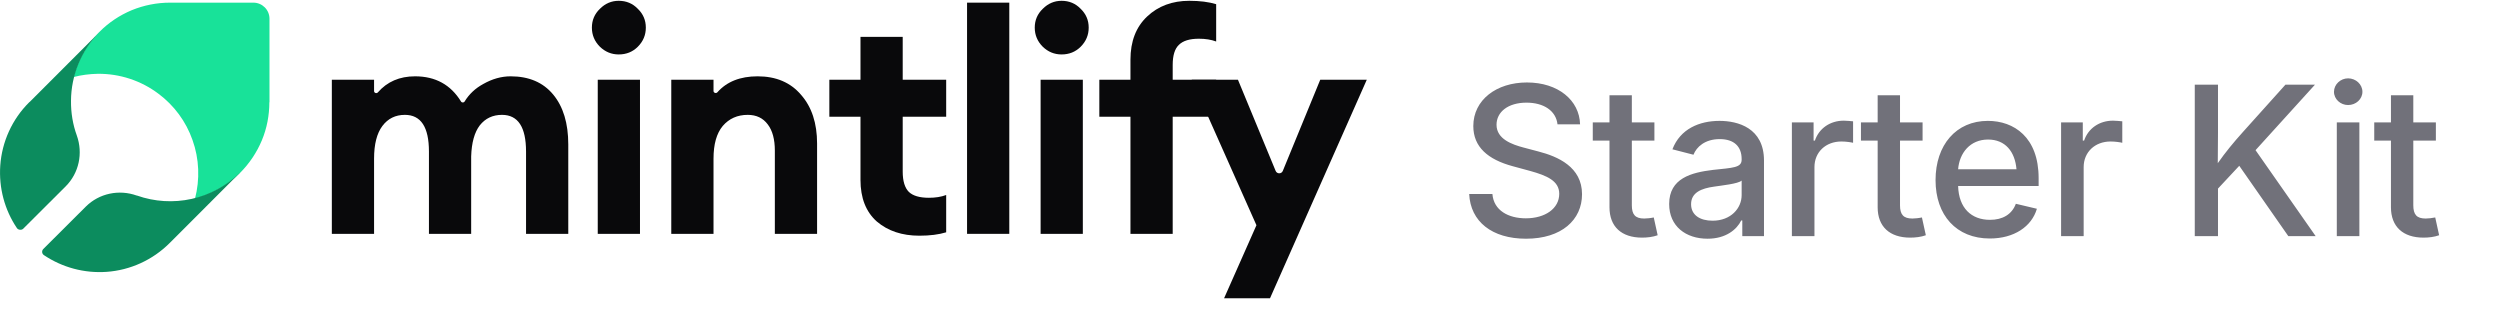
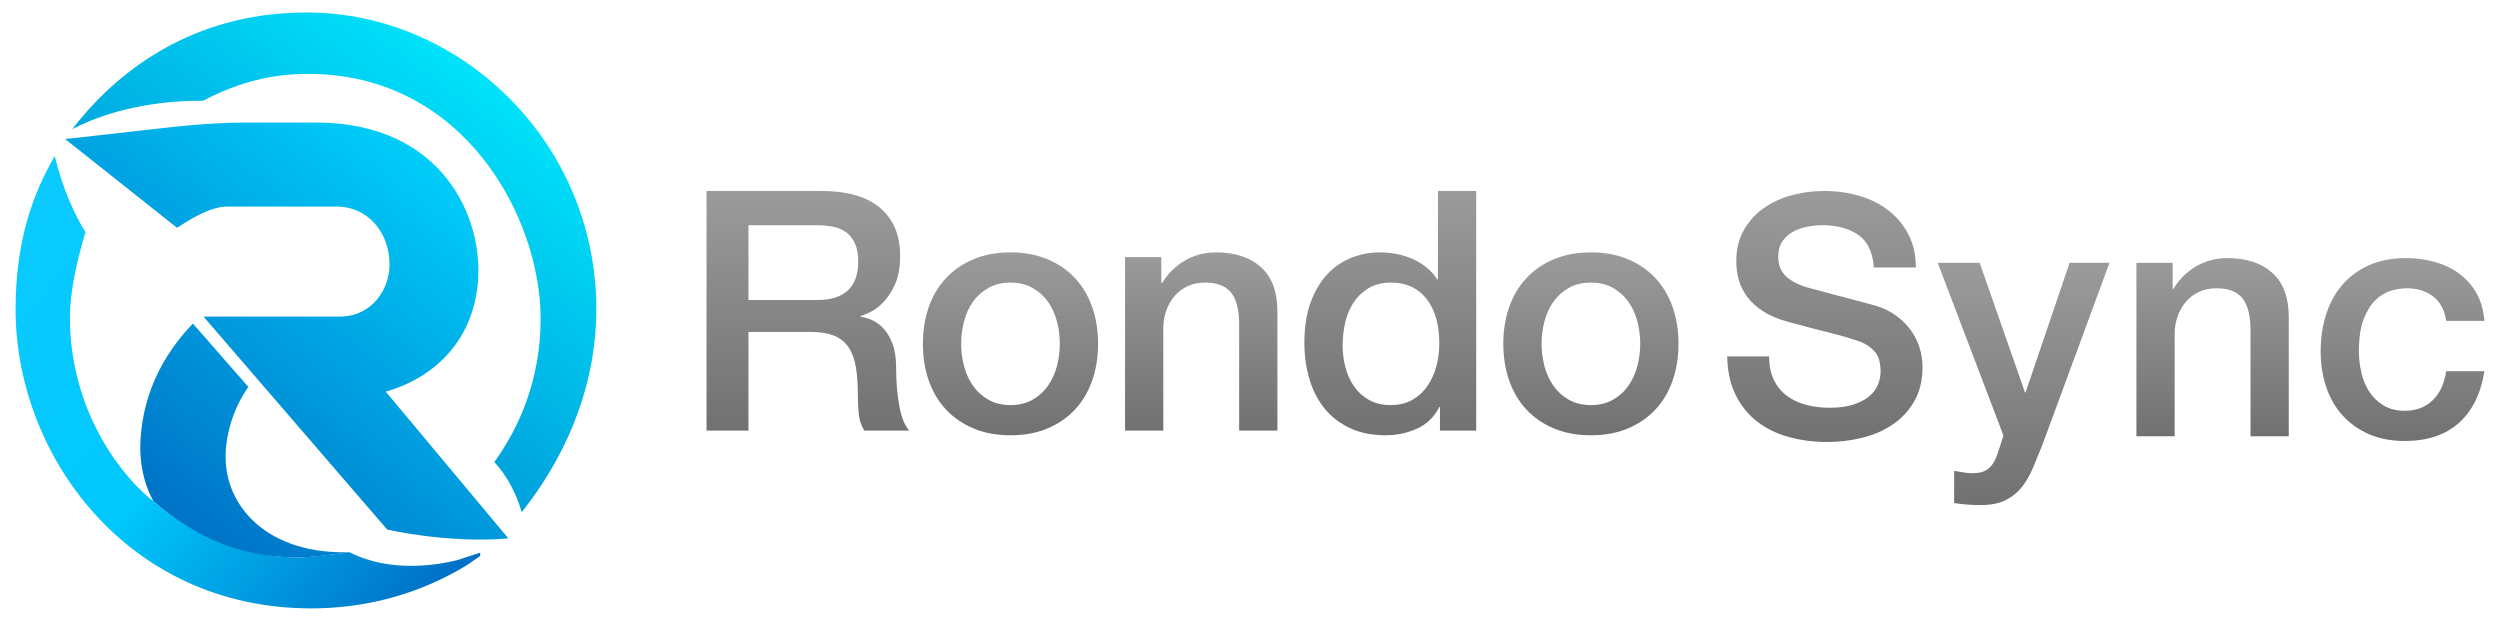
- <svg xmlns="http://www.w3.org/2000/svg" width="180" height="23" viewBox="0 0 180 23" fill="none">
-   <path d="M91.44 21.476H88.133L90.464 16.216L85.802 5.74H89.132L91.847 12.307C91.943 12.536 92.268 12.536 92.362 12.306L95.058 5.74H98.409L91.44 21.476Z" fill="#09090B" />
-   <path d="M81.393 16.837V8.403H79.152V5.74H81.393V4.297C81.393 2.98 81.792 1.944 82.592 1.19C83.391 0.435 84.404 0.058 85.633 0.058C86.387 0.058 87.031 0.139 87.564 0.302V2.988C87.208 2.854 86.794 2.788 86.32 2.788C85.655 2.788 85.174 2.936 84.878 3.232C84.582 3.513 84.434 3.994 84.434 4.674V5.74H87.564V8.403H84.434V16.837H81.393Z" fill="#09090B" />
-   <path d="M76.433 3.92C75.915 3.92 75.463 3.735 75.079 3.365C74.694 2.98 74.502 2.521 74.502 1.989C74.502 1.456 74.694 1.005 75.079 0.635C75.463 0.25 75.915 0.058 76.433 0.058C76.98 0.058 77.438 0.25 77.809 0.635C78.193 1.005 78.386 1.456 78.386 1.989C78.386 2.521 78.193 2.98 77.809 3.365C77.438 3.735 76.98 3.92 76.433 3.92ZM74.924 16.837V5.74H77.964V16.837H74.924Z" fill="#09090B" />
-   <path d="M69.628 16.837V0.191H72.669V16.837H69.628Z" fill="#09090B" />
-   <path d="M66.194 16.97C64.951 16.97 63.93 16.63 63.131 15.949C62.347 15.254 61.955 14.255 61.955 12.953V8.403H59.713V5.74H61.955V2.655H64.995V5.74H68.125V8.403H64.995V12.354C64.995 13.034 65.143 13.523 65.439 13.819C65.735 14.1 66.216 14.24 66.882 14.24C67.355 14.24 67.769 14.174 68.125 14.04V16.726C67.592 16.889 66.948 16.97 66.194 16.97Z" fill="#09090B" />
-   <path d="M48.332 16.837V5.74H51.373V6.551C51.373 6.688 51.559 6.748 51.65 6.646C52.328 5.879 53.293 5.495 54.546 5.495C55.878 5.495 56.921 5.939 57.676 6.827C58.445 7.7 58.83 8.869 58.83 10.334V16.837H55.789V10.844C55.789 10.03 55.619 9.402 55.279 8.958C54.939 8.499 54.458 8.27 53.836 8.27C53.096 8.27 52.497 8.536 52.038 9.069C51.594 9.601 51.373 10.386 51.373 11.421V16.837H48.332Z" fill="#09090B" />
-   <path d="M44.547 3.92C44.029 3.92 43.578 3.735 43.193 3.365C42.809 2.98 42.616 2.521 42.616 1.989C42.616 1.456 42.809 1.005 43.193 0.635C43.578 0.25 44.029 0.058 44.547 0.058C45.095 0.058 45.553 0.25 45.923 0.635C46.308 1.005 46.5 1.456 46.5 1.989C46.5 2.521 46.308 2.98 45.923 3.365C45.553 3.735 45.095 3.92 44.547 3.92ZM43.038 16.837V5.74H46.079V16.837H43.038Z" fill="#09090B" />
-   <path d="M37.875 16.837V10.911C37.875 9.15 37.298 8.27 36.144 8.27C35.478 8.27 34.945 8.521 34.546 9.024C34.161 9.527 33.954 10.275 33.924 11.266V16.837H30.884V10.911C30.884 9.15 30.306 8.27 29.152 8.27C28.472 8.27 27.932 8.536 27.532 9.069C27.133 9.601 26.933 10.386 26.933 11.421V16.837H23.892V5.74H26.933V6.559C26.933 6.695 27.116 6.755 27.206 6.652C27.878 5.881 28.771 5.495 29.885 5.495C31.349 5.495 32.452 6.1 33.193 7.309C33.252 7.404 33.395 7.403 33.454 7.307C33.774 6.78 34.219 6.361 34.79 6.05C35.441 5.68 36.099 5.495 36.765 5.495C38.082 5.495 39.103 5.932 39.828 6.805C40.553 7.678 40.916 8.876 40.916 10.4V16.837H37.875Z" fill="#09090B" />
-   <path d="M19.403 7.362V1.35C19.403 0.705 18.879 0.191 18.244 0.191H12.235C11.291 0.191 10.357 0.378 9.487 0.733C8.618 1.098 7.824 1.621 7.16 2.295L7.114 2.341C6.235 3.23 5.609 4.333 5.291 5.548C5.861 5.399 6.45 5.324 7.039 5.314C8.609 5.296 10.151 5.801 11.403 6.745C12.534 7.586 13.394 8.746 13.861 10.083C14.347 11.438 14.403 12.916 14.039 14.309C15.244 13.991 16.356 13.364 17.244 12.486L17.291 12.439C17.954 11.775 18.487 10.98 18.851 10.111C19.216 9.241 19.393 8.306 19.393 7.362H19.403Z" fill="#18E299" />
-   <path d="M5.112 7.26C5.121 5.416 5.857 3.646 7.151 2.324L2.151 7.326C2.133 7.344 2.114 7.354 2.095 7.372C0.876 8.583 0.14 10.204 0.019 11.918C-0.092 13.52 0.327 15.103 1.22 16.426C1.306 16.552 1.537 16.593 1.667 16.472L4.73 13.417C5.689 12.458 5.987 11.033 5.531 9.757C5.242 8.965 5.103 8.117 5.112 7.26Z" fill="#0C8C5E" />
-   <path d="M17.262 12.44C16.303 13.38 15.102 14.032 13.799 14.321C12.486 14.61 11.127 14.526 9.861 14.079C9.861 14.079 9.851 14.079 9.842 14.079C8.567 13.622 7.142 13.921 6.183 14.871L3.12 17.926C2.99 18.056 3.009 18.27 3.167 18.373C4.489 19.258 6.072 19.686 7.673 19.574C9.386 19.453 10.997 18.717 12.216 17.497L12.263 17.451L17.262 12.449V12.44Z" fill="#0C8C5E" />
-   <text x="105" y="17" font-family="Inter, ui-sans-serif, system-ui, -apple-system, sans-serif" font-size="15" font-weight="500" fill="#71717A" letter-spacing="-0.01em">Starter Kit</text>
+ <svg xmlns="http://www.w3.org/2000/svg" xmlns:xlink="http://www.w3.org/1999/xlink" id="_マーク" data-name="マーク" width="5194.573" height="1308.548" viewBox="0 0 5194.573 1308.548">
+   <defs>
+     <linearGradient id="_名称未設定グラデーション_4" data-name="名称未設定グラデーション 4" x1="99.193" y1="428.548" x2="-757.485" y2="1210.664" gradientTransform="translate(726.5 1738.569) scale(1 -1)" gradientUnits="userSpaceOnUse">
+       <stop offset="0" stop-color="#0071c6" />
+       <stop offset=".502" stop-color="#00c8fd" />
+       <stop offset="1" stop-color="#0acaff" />
+     </linearGradient>
+     <linearGradient id="_名称未設定グラデーション_2" data-name="名称未設定グラデーション 2" x1="308.497" y1="1631.515" x2="-425.055" y2="649.554" gradientTransform="translate(726.5 1738.569) scale(1 -1)" gradientUnits="userSpaceOnUse">
+       <stop offset="0" stop-color="#00e8fd" />
+       <stop offset="1" stop-color="#0071c6" />
+     </linearGradient>
+     <linearGradient id="_名称未設定グラデーション_3" data-name="名称未設定グラデーション 3" x1="190.601" y1="1449.585" x2="-412.076" y2="672.865" gradientTransform="translate(726.5 1738.569) scale(1 -1)" gradientUnits="userSpaceOnUse">
+       <stop offset="0" stop-color="#00d2fc" />
+       <stop offset="1" stop-color="#0071c6" />
+     </linearGradient>
+     <linearGradient id="_名称未設定グラデーション_86" data-name="名称未設定グラデーション 86" x1="1678.595" y1="396.789" x2="1678.595" y2="894.662" gradientUnits="userSpaceOnUse">
+       <stop offset="0" stop-color="#9b9b9c" />
+       <stop offset="1" stop-color="#727171" />
+     </linearGradient>
+     <linearGradient id="_名称未設定グラデーション_86-2" data-name="名称未設定グラデーション 86" x1="2099.612" y1="524.396" x2="2099.612" y2="904.423" xlink:href="#_名称未設定グラデーション_86" />
+     <linearGradient id="_名称未設定グラデーション_86-3" data-name="名称未設定グラデーション 86" x1="2495.946" y1="524.396" x2="2495.946" xlink:href="#_名称未設定グラデーション_86" />
+     <linearGradient id="_名称未設定グラデーション_86-4" data-name="名称未設定グラデーション 86" x1="2888.793" x2="2888.793" y2="904.423" xlink:href="#_名称未設定グラデーション_86" />
+     <linearGradient id="_名称未設定グラデーション_86-5" data-name="名称未設定グラデーション 86" x1="3305.626" y1="524.396" x2="3305.626" y2="904.423" xlink:href="#_名称未設定グラデーション_86" />
+     <linearGradient id="_名称未設定グラデーション_86-6" data-name="名称未設定グラデーション 86" x1="3791.776" y1="396.789" x2="3791.776" y2="918.369" xlink:href="#_名称未設定グラデーション_86" />
+     <linearGradient id="_名称未設定グラデーション_86-7" data-name="名称未設定グラデーション 86" x1="4204.722" y1="546.011" x2="4204.722" y2="1049.461" xlink:href="#_名称未設定グラデーション_86" />
+     <linearGradient id="_名称未設定グラデーション_86-8" data-name="名称未設定グラデーション 86" x1="4597.386" y1="536.249" x2="4597.386" y2="906.515" xlink:href="#_名称未設定グラデーション_86" />
+     <linearGradient id="_名称未設定グラデーション_86-9" data-name="名称未設定グラデーション 86" x1="4992.051" y1="536.249" x2="4992.051" y2="916.276" xlink:href="#_名称未設定グラデーション_86" />
+   </defs>
+   <g>
+     <path d="M950.455,1163.7c-42.186,10.792-140.08,26.837-224.453-16.33-25.508,2.943-58.865,8.83-101.051,10.792-68.675.981-185.424-13.735-305.115-115.767-60.827-46.111-174.632-182.481-174.632-383.602.981-68.675,21.584-139.313,32.376-176.594-23.546-37.281-48.073-92.221-63.77-157.954-47.092,80.448-81.43,179.537-81.43,318.85,0,301.191,230.553,621.023,614.155,621.023,109.881,0,220.743-27.47,322.775-89.278l28.451-19.622v-6.868s-47.306,15.349-47.306,15.349Z" fill="url(#_名称未設定グラデーション_4)" />
+     <path d="M150.11,268.324C221.728,175.121,375.758,25.016,638.687,25.998c315.907,0,600.42,266.853,600.42,617.098,0,138.332-48.073,286.475-155.01,420.883-11.773-39.243-29.432-73.581-56.903-103.994,50.035-69.657,96.146-168.745,96.146-298.248,0-207.989-157.954-508.199-482.691-508.199-73.581,0-142.256,15.697-218.78,55.921-67.694-.981-177.575,9.811-271.759,58.865Z" fill="url(#_名称未設定グラデーション_2)" />
+     <path d="M801.546,813.803c90.259-25.508,179.537-96.146,191.31-225.648,12.754-134.408-72.6-332.586-334.548-333.567h-143.237c-98.108,0-181.499,12.754-222.705,16.678l-156.973,17.659,232.516,184.443c28.451-18.641,68.675-44.149,104.975-44.149h227.61c61.808,0,108.9,51.997,108.9,120.673,0,50.035-35.319,107.919-103.994,107.919h-282.551l381.639,442.466s125.029,29.131,250.175,18.64l.981-.981s-254.099-304.134-254.099-304.134ZM468.96,957.041c-1.962-51.016,15.697-108.9,47.092-153.048l-115.258-131.673c-44.149,46.111-108.428,130.692-109.409,261.176.981,41.205,10.792,78.486,27.47,107.919,72.6,62.789,164.821,115.767,293.342,116.748,33.159,1.187,88.891-7.502,113.805-10.792-164.821,4.905-253.118-89.278-257.043-190.329Z" fill="url(#_名称未設定グラデーション_3)" />
+   </g>
+   <g>
+     <path d="M1468.011,396.789h237.779c54.847,0,95.988,11.854,123.422,35.563,27.424,23.708,41.141,56.721,41.141,99.017,0,23.708-3.486,43.352-10.46,58.922-6.972,15.58-15.112,28.131-24.406,37.653-9.305,9.535-18.478,16.388-27.543,20.57-9.065,4.184-15.69,6.974-19.874,8.368v1.395c7.431.937,15.45,3.258,24.058,6.972,8.596,3.727,16.615,9.654,24.057,17.781,7.431,8.14,13.597,18.719,18.478,31.728,4.881,13.019,7.323,29.287,7.323,48.81,0,29.288,2.201,55.904,6.623,79.841,4.413,23.947,11.266,41.032,20.57,51.252h-93.438c-6.515-10.688-10.351-22.543-11.505-35.562-1.165-13.009-1.742-25.561-1.742-37.655,0-22.771-1.395-42.415-4.184-58.922-2.789-16.496-7.91-30.213-15.341-41.141-7.442-10.917-17.553-18.936-30.332-24.057-12.791-5.109-29.179-7.67-49.16-7.67h-128.304v205.007h-87.162v-497.872ZM1555.172,623.411h142.948c27.892,0,49.04-6.625,63.454-19.872,14.404-13.249,21.616-33.122,21.616-59.619,0-15.798-2.331-28.698-6.972-38.7-4.652-9.991-11.049-17.781-19.176-23.36-8.14-5.578-17.433-9.293-27.893-11.156-10.458-1.852-21.267-2.789-32.424-2.789h-141.553v155.498Z" fill="url(#_名称未設定グラデーション_86)" />
+     <path d="M2099.612,904.423c-28.828,0-54.509-4.772-77.052-14.294-22.553-9.523-41.609-22.663-57.178-39.398-15.58-16.735-27.435-36.717-35.562-59.968-8.139-23.239-12.203-48.811-12.203-76.703,0-27.424,4.065-52.754,12.203-76.005,8.127-23.241,19.982-43.232,35.562-59.968,15.569-16.735,34.626-29.864,57.178-39.397,22.543-9.523,48.224-14.295,77.052-14.295s54.498,4.772,77.052,14.295c22.543,9.533,41.598,22.662,57.178,39.397,15.569,16.735,27.424,36.727,35.562,59.968,8.129,23.251,12.203,48.582,12.203,76.005,0,27.892-4.075,53.464-12.203,76.703-8.139,23.251-19.993,43.232-35.562,59.968-15.58,16.735-34.636,29.875-57.178,39.398-22.554,9.522-48.234,14.294-77.052,14.294ZM2099.612,841.666c17.662,0,33.002-3.715,46.022-11.156,13.009-7.431,23.709-17.192,32.076-29.287,8.368-12.083,14.523-25.68,18.479-40.792,3.943-15.101,5.927-30.562,5.927-46.371,0-15.341-1.983-30.681-5.927-46.022-3.956-15.341-10.111-28.938-18.479-40.792-8.367-11.854-19.067-21.496-32.076-28.938-13.019-7.431-28.36-11.156-46.022-11.156s-33.012,3.726-46.022,11.156c-13.019,7.442-23.708,17.083-32.076,28.938-8.367,11.854-14.535,25.451-18.478,40.792-3.956,15.341-5.928,30.681-5.928,46.022,0,15.809,1.972,31.27,5.928,46.371,3.943,15.112,10.111,28.709,18.478,40.792,8.368,12.094,19.056,21.856,32.076,29.287,13.009,7.442,28.35,11.156,46.022,11.156Z" fill="url(#_名称未設定グラデーション_86-2)" />
+     <path d="M2337.658,534.158h75.308v52.995l1.395,1.395c12.083-19.982,27.893-35.671,47.417-47.068,19.525-11.386,41.141-17.084,64.85-17.084,39.506,0,70.656,10.231,93.438,30.681,22.771,20.461,34.167,51.142,34.167,92.044v247.541h-79.492v-226.623c-.937-28.35-6.974-48.919-18.13-61.71-11.156-12.781-28.59-19.176-52.297-19.176-13.489,0-25.572,2.44-36.26,7.321-10.698,4.882-19.763,11.625-27.194,20.221-7.442,8.607-13.249,18.718-17.433,30.332-4.183,11.626-6.276,23.949-6.276,36.957v212.677h-79.492v-360.504Z" fill="url(#_名称未設定グラデーション_86-3)" />
+     <path d="M3067.302,894.662h-75.308v-48.811h-1.395c-10.7,20.919-26.269,35.911-46.72,44.976-20.461,9.065-42.077,13.597-64.849,13.597-28.36,0-53.115-5-74.263-14.992-21.159-9.991-38.701-23.588-52.646-40.792-13.946-17.192-24.406-37.534-31.378-61.013-6.974-23.469-10.46-48.692-10.46-75.657,0-32.534,4.413-60.666,13.249-84.373,8.825-23.708,20.569-43.232,35.213-58.573,14.644-15.341,31.379-26.606,50.206-33.819,18.827-7.202,38.003-10.808,57.527-10.808,11.156,0,22.543,1.046,34.167,3.138,11.615,2.092,22.771,5.47,33.471,10.111,10.688,4.652,20.57,10.58,29.635,17.781,9.065,7.213,16.615,15.69,22.662,25.452h1.395v-184.088h79.492v497.872ZM2789.776,718.245c0,15.341,1.972,30.453,5.927,45.324,3.944,14.884,9.991,28.133,18.13,39.746,8.127,11.626,18.479,20.919,31.03,27.893,12.551,6.972,27.424,10.458,44.627,10.458,17.661,0,32.882-3.715,45.673-11.156,12.781-7.431,23.239-17.192,31.379-29.287,8.127-12.083,14.174-25.68,18.129-40.792,3.944-15.101,5.928-30.562,5.928-46.371,0-39.975-8.956-71.124-26.846-93.438-17.902-22.313-42.187-33.469-72.868-33.469-18.598,0-34.288,3.835-47.068,11.505-12.792,7.671-23.251,17.672-31.379,29.983-8.139,12.323-13.946,26.269-17.432,41.838-3.487,15.58-5.23,31.498-5.23,47.766Z" fill="url(#_名称未設定グラデーション_86-4)" />
+     <path d="M3305.626,904.423c-28.828,0-54.509-4.772-77.052-14.294-22.553-9.523-41.609-22.663-57.178-39.398-15.58-16.735-27.435-36.717-35.562-59.968-8.139-23.239-12.203-48.811-12.203-76.703,0-27.424,4.065-52.754,12.203-76.005,8.127-23.241,19.982-43.232,35.562-59.968,15.569-16.735,34.626-29.864,57.178-39.397,22.543-9.523,48.224-14.295,77.052-14.295s54.498,4.772,77.052,14.295c22.543,9.533,41.598,22.662,57.178,39.397,15.569,16.735,27.424,36.727,35.562,59.968,8.129,23.251,12.203,48.582,12.203,76.005,0,27.892-4.075,53.464-12.203,76.703-8.139,23.251-19.993,43.232-35.562,59.968-15.58,16.735-34.636,29.875-57.178,39.398-22.554,9.522-48.234,14.294-77.052,14.294ZM3305.626,841.666c17.662,0,33.002-3.715,46.022-11.156,13.009-7.431,23.709-17.192,32.076-29.287,8.368-12.083,14.523-25.68,18.479-40.792,3.943-15.101,5.927-30.562,5.927-46.371,0-15.341-1.983-30.681-5.927-46.022-3.956-15.341-10.111-28.938-18.479-40.792-8.367-11.854-19.067-21.496-32.076-28.938-13.019-7.431-28.36-11.156-46.022-11.156s-33.012,3.726-46.022,11.156c-13.019,7.442-23.708,17.083-32.076,28.938-8.367,11.854-14.535,25.451-18.478,40.792-3.956,15.341-5.928,30.681-5.928,46.022,0,15.809,1.972,31.27,5.928,46.371,3.943,15.112,10.111,28.709,18.478,40.792,8.368,12.094,19.056,21.856,32.076,29.287,13.009,7.442,28.35,11.156,46.022,11.156Z" fill="url(#_名称未設定グラデーション_86-5)" />
+     <path d="M3676.024,740.557c0,19.067,3.246,35.334,9.762,48.811,6.505,13.488,15.57,24.525,27.195,33.122,11.615,8.607,24.983,14.882,40.095,18.827,15.101,3.954,31.487,5.927,49.159,5.927,19.056,0,35.322-2.201,48.811-6.623,13.478-4.413,24.406-10.112,32.773-17.084,8.368-6.974,14.404-14.992,18.13-24.057,3.716-9.065,5.579-18.239,5.579-27.544,0-19.055-4.303-33.122-12.9-42.187-8.607-9.065-18.021-15.45-28.241-19.176-17.672-6.504-38.242-12.66-61.711-18.478-23.479-5.807-52.417-13.358-86.814-22.663-21.388-5.578-39.169-12.9-53.343-21.965-14.186-9.064-25.451-19.175-33.82-30.332-8.367-11.156-14.295-23.01-17.781-35.561-3.486-12.551-5.23-25.331-5.23-38.352,0-25.103,5.23-46.828,15.69-65.198,10.46-18.359,24.285-33.579,41.49-45.673,17.192-12.083,36.717-21.028,58.573-26.846,21.845-5.807,43.929-8.716,66.243-8.716,26.029,0,50.555,3.378,73.566,10.111,23.011,6.744,43.232,16.855,60.664,30.333,17.432,13.488,31.259,30.104,41.49,49.857,10.22,19.764,15.341,42.655,15.341,68.684h-87.163c-2.332-32.076-13.249-54.738-32.774-67.986-19.523-13.249-44.397-19.873-74.61-19.873-10.231,0-20.691,1.046-31.379,3.138-10.698,2.092-20.461,5.578-29.287,10.459-8.835,4.882-16.158,11.505-21.965,19.873-5.817,8.368-8.716,18.827-8.716,31.379,0,17.672,5.458,31.498,16.386,41.49,10.918,10.002,25.213,17.552,42.885,22.662,1.852.468,9.174,2.44,21.965,5.927,12.78,3.486,27.075,7.322,42.883,11.505,15.799,4.184,31.259,8.258,46.371,12.203,15.101,3.954,25.908,6.864,32.425,8.716,16.266,5.121,30.441,12.094,42.534,20.919,12.083,8.835,22.194,18.946,30.333,30.332,8.127,11.396,14.174,23.6,18.129,36.608,3.944,13.021,5.928,26.04,5.928,39.05,0,27.892-5.698,51.72-17.084,71.473-11.396,19.765-26.388,35.911-44.976,48.462-18.598,12.551-39.746,21.737-63.454,27.544-23.709,5.806-47.885,8.716-72.519,8.716-28.361,0-55.087-3.487-80.19-10.46-25.102-6.974-46.958-17.662-65.545-32.076-18.6-14.404-33.471-32.882-44.628-55.436-11.156-22.541-16.974-49.159-17.432-79.84h87.163Z" fill="url(#_名称未設定グラデーション_86-6)" />
+     <path d="M4026.213,546.011h87.163l94.136,269.157h1.395l91.346-269.157h82.979l-140.157,380.028c-6.515,16.266-12.9,31.836-19.176,46.719-6.276,14.872-13.946,28.001-23.011,39.397-9.065,11.386-20.342,20.451-33.82,27.195-13.488,6.734-30.681,10.111-51.599,10.111-18.598,0-36.958-1.395-55.087-4.183v-66.941c6.504.926,12.78,1.972,18.827,3.137,6.036,1.155,12.311,1.744,18.827,1.744,9.293,0,16.964-1.166,23.011-3.486,6.036-2.332,11.037-5.698,14.993-10.111,3.943-4.424,7.321-9.654,10.111-15.69,2.788-6.047,5.338-13.019,7.67-20.919l9.065-27.892-136.672-359.109Z" fill="url(#_名称未設定グラデーション_86-7)" />
+     <path d="M4439.099,546.011h75.308v52.995l1.395,1.395c12.083-19.982,27.893-35.671,47.417-47.068,19.525-11.386,41.141-17.084,64.85-17.084,39.506,0,70.656,10.231,93.438,30.681,22.771,20.461,34.167,51.142,34.167,92.044v247.541h-79.492v-226.623c-.937-28.35-6.974-48.919-18.13-61.711-11.156-12.779-28.59-19.175-52.297-19.175-13.489,0-25.572,2.44-36.26,7.321-10.698,4.882-19.763,11.625-27.194,20.222-7.442,8.607-13.249,18.718-17.433,30.332-4.183,11.626-6.276,23.949-6.276,36.957v212.677h-79.492v-360.504Z" fill="url(#_名称未設定グラデーション_86-8)" />
+     <path d="M5082.7,666.644c-3.258-22.314-12.202-39.159-26.846-50.555-14.644-11.385-33.122-17.083-55.436-17.083-10.23,0-21.158,1.743-32.773,5.23-11.625,3.487-22.314,10.002-32.076,19.523-9.762,9.533-17.902,22.782-24.406,39.746-6.515,16.975-9.762,39.169-9.762,66.592,0,14.882,1.742,29.755,5.23,44.627,3.486,14.884,9.065,28.132,16.735,39.746,7.67,11.625,17.541,21.039,29.634,28.241,12.083,7.212,26.727,10.807,43.93,10.807,23.239,0,42.415-7.201,57.527-21.616,15.101-14.403,24.515-34.624,28.241-60.664h79.492c-7.442,46.958-25.223,82.869-53.343,107.733-28.133,24.874-65.437,37.305-111.917,37.305-28.36,0-53.343-4.772-74.959-14.294-21.616-9.523-39.867-22.543-54.739-39.05-14.882-16.496-26.148-36.14-33.818-58.922-7.67-22.771-11.505-47.417-11.505-73.914,0-26.955,3.715-52.297,11.156-76.006,7.431-23.708,18.588-44.277,33.471-61.71,14.872-17.433,33.35-31.139,55.436-41.141,22.073-9.991,47.994-14.992,77.749-14.992,20.919,0,40.792,2.68,59.619,8.019,18.828,5.35,35.563,13.369,50.206,24.057,14.644,10.699,26.606,24.177,35.911,40.444,9.293,16.276,14.872,35.561,16.735,57.876h-79.492Z" fill="url(#_名称未設定グラデーション_86-9)" />
+   </g>
</svg>
